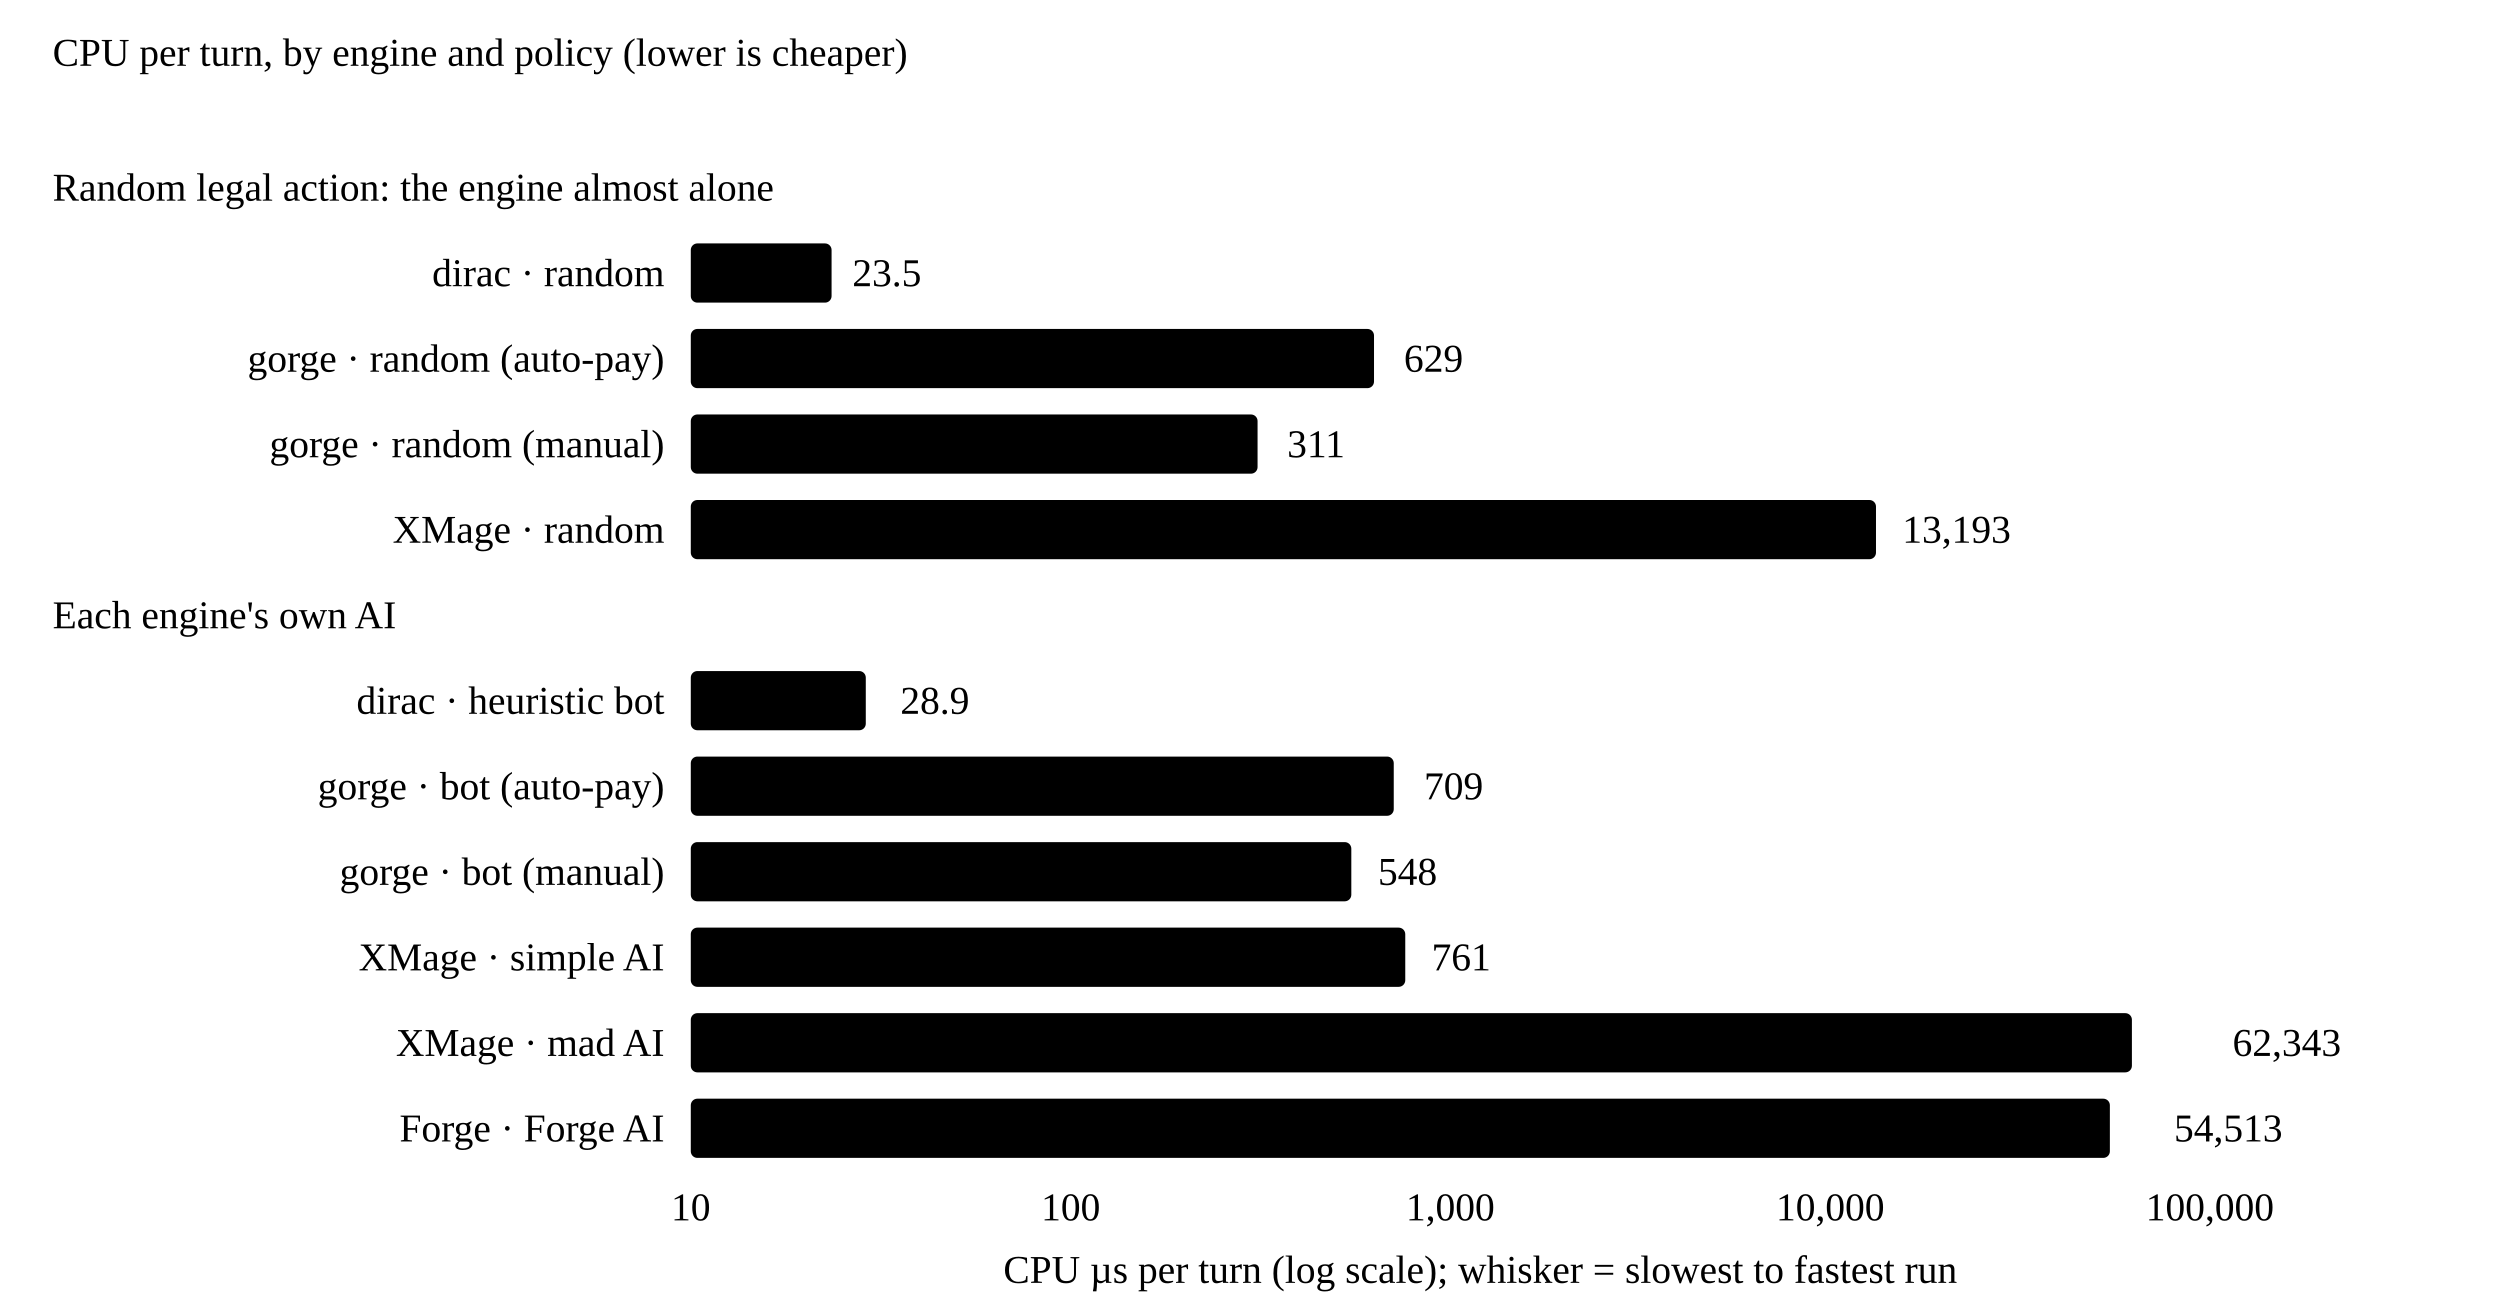
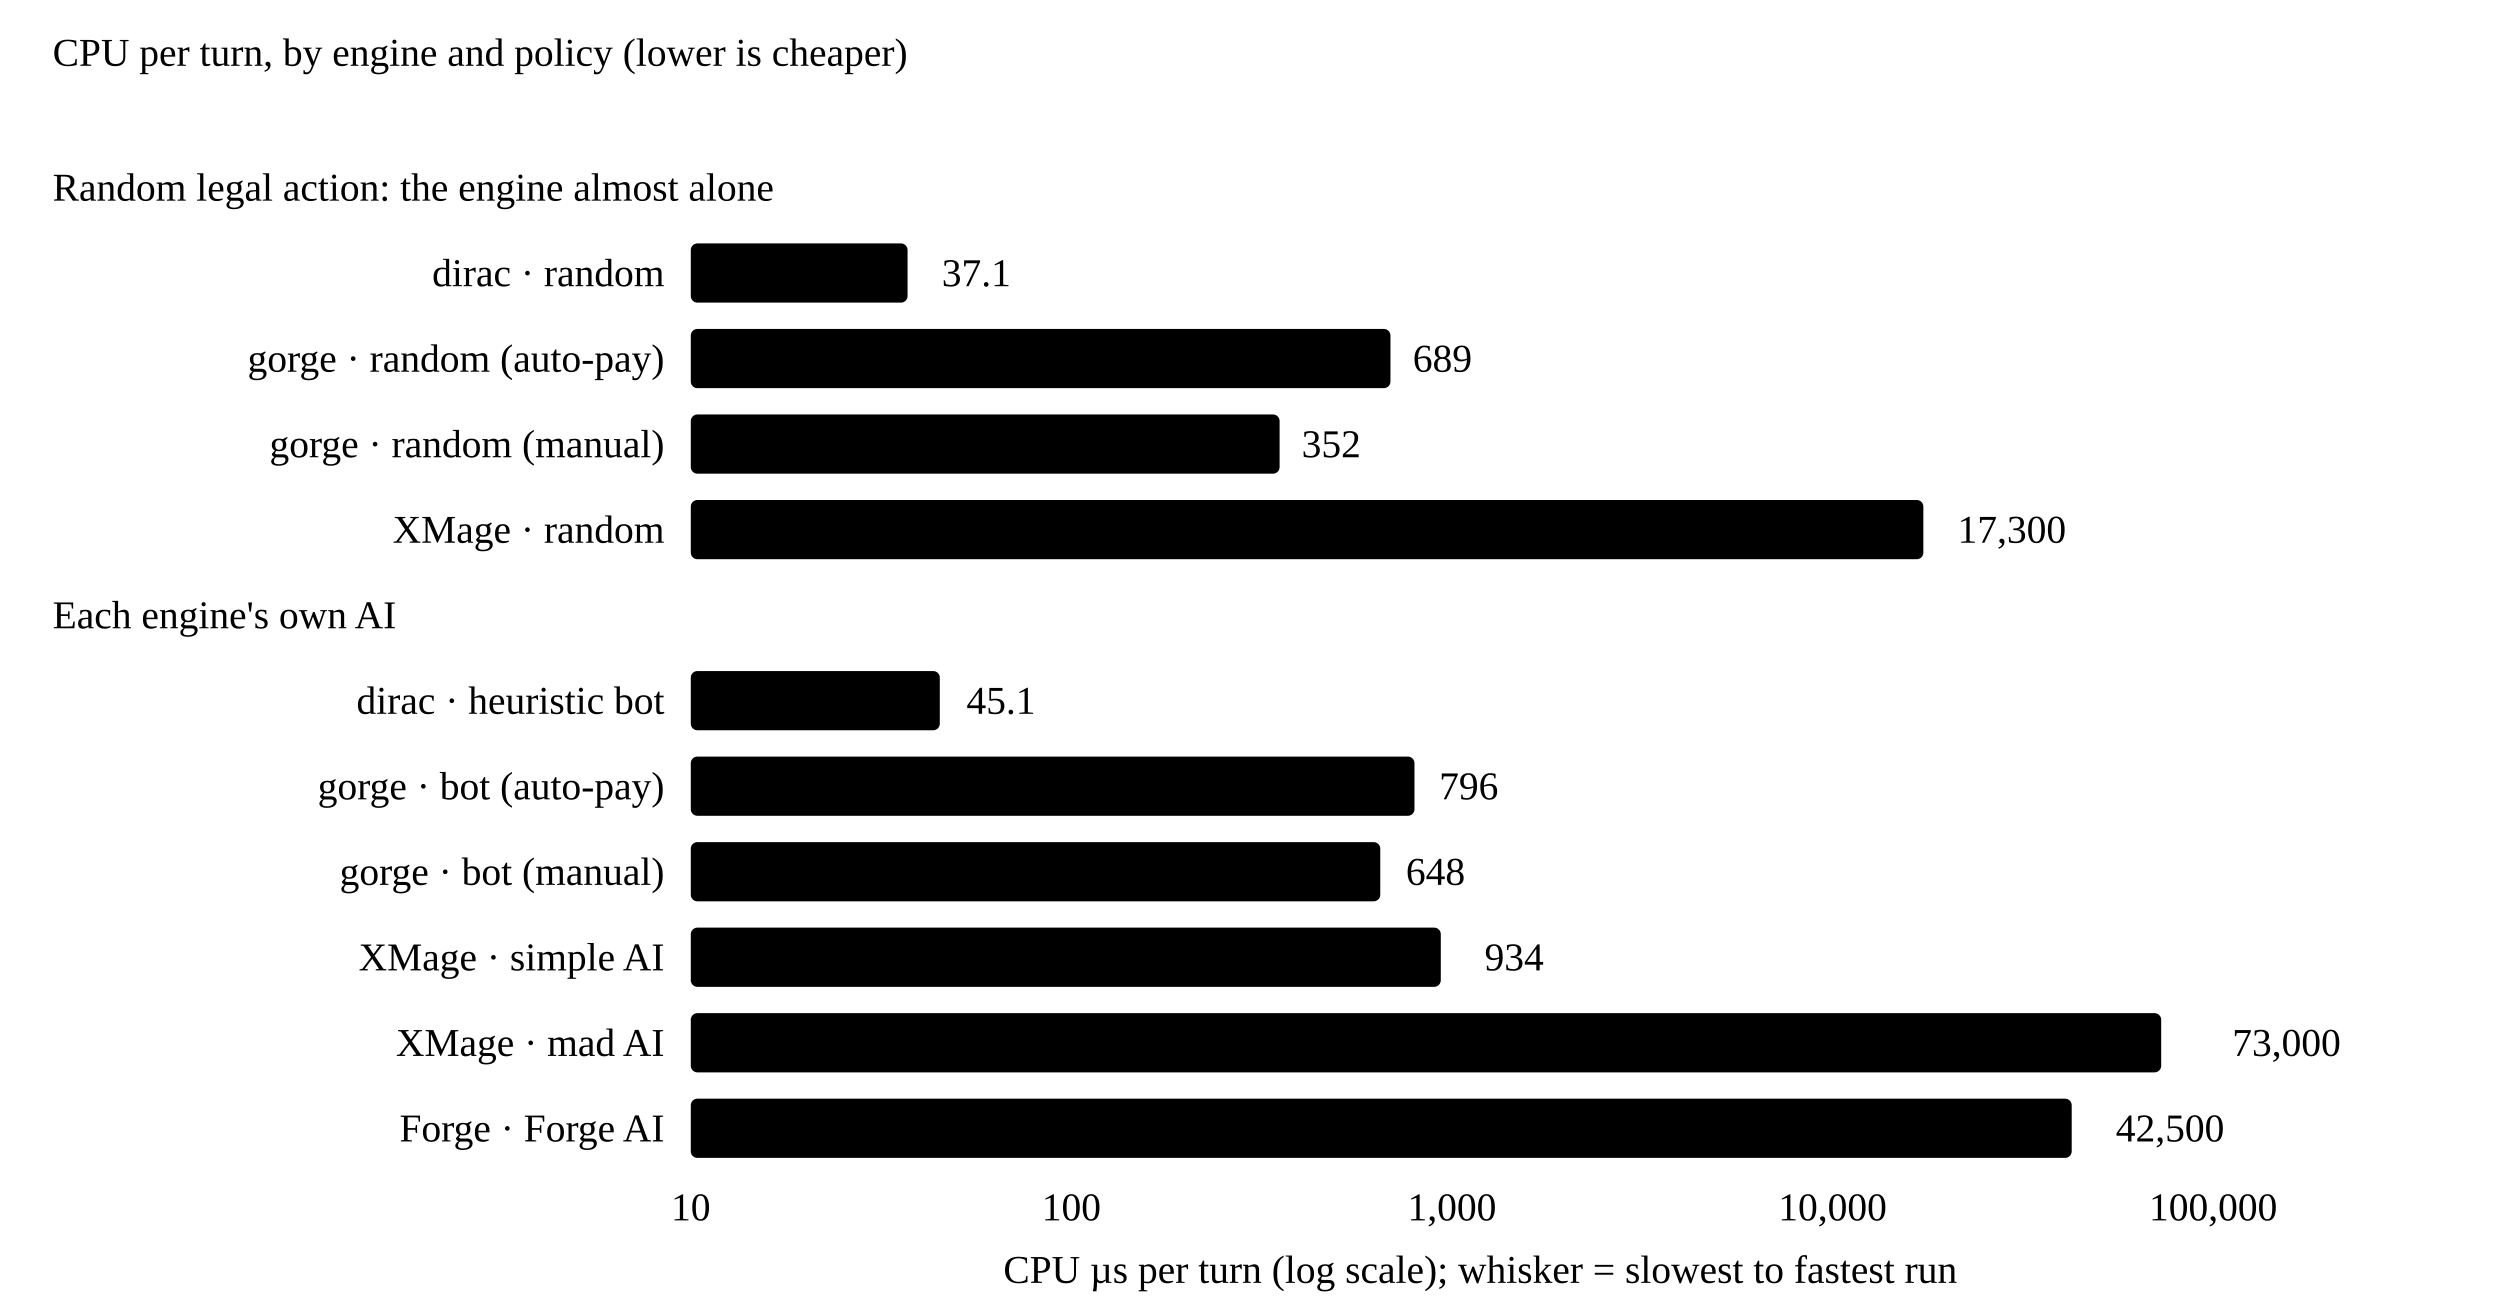
<svg xmlns="http://www.w3.org/2000/svg" class="mzc" viewBox="0 0 760 396" role="img" aria-label="Bar chart, log scale: CPU microseconds per turn for each engine and policy">
  <text x="16.0" y="20.0" class="mz-title" text-anchor="start">CPU per turn, by engine and policy (lower is cheaper)</text>
  <line class="mz-grid" x1="210.0" y1="40" x2="210.0" y2="356" />
  <text x="210.0" y="371.0" class="mz-muted" text-anchor="middle">10</text>
-   <line class="mz-grid" x1="325.5" y1="40" x2="325.5" y2="356" />
-   <text x="325.5" y="371.0" class="mz-muted" text-anchor="middle">100</text>
-   <line class="mz-grid" x1="440.9" y1="40" x2="440.9" y2="356" />
-   <text x="440.9" y="371.0" class="mz-muted" text-anchor="middle">1,000</text>
-   <line class="mz-grid" x1="556.4" y1="40" x2="556.4" y2="356" />
-   <text x="556.4" y="371.0" class="mz-muted" text-anchor="middle">10,000</text>
-   <line class="mz-grid" x1="671.8" y1="40" x2="671.8" y2="356" />
-   <text x="671.8" y="371.0" class="mz-muted" text-anchor="middle">100,000</text>
+   <line class="mz-grid" x1="325.7" y1="40" x2="325.7" y2="356" />
+   <text x="325.7" y="371.0" class="mz-muted" text-anchor="middle">100</text>
+   <line class="mz-grid" x1="441.4" y1="40" x2="441.4" y2="356" />
+   <text x="441.4" y="371.0" class="mz-muted" text-anchor="middle">1,000</text>
+   <line class="mz-grid" x1="557.1" y1="40" x2="557.1" y2="356" />
+   <text x="557.1" y="371.0" class="mz-muted" text-anchor="middle">10,000</text>
+   <line class="mz-grid" x1="672.8" y1="40" x2="672.8" y2="356" />
+   <text x="672.8" y="371.0" class="mz-muted" text-anchor="middle">100,000</text>
  <text x="16.0" y="61.0" class="mz-title" text-anchor="start">Random legal action: the engine almost alone</text>
  <text x="202.0" y="87.0" text-anchor="end">dirac · random</text>
  <g>
-     <rect class="s3" x="210.0" y="74.0" width="42.8" height="18" rx="2" style="stroke:none" />
-     <line class="mz-axis" x1="252.2" y1="83.0" x2="253.1" y2="83.0" style="stroke-width:2" />
-     <line class="mz-axis" x1="253.1" y1="77.0" x2="253.1" y2="89.0" />
+     <rect class="s3" x="210.0" y="74.0" width="65.9" height="18" rx="2" style="stroke:none" />
+     <line class="mz-axis" x1="271.4" y1="83.0" x2="280.3" y2="83.0" style="stroke-width:2" />
+     <line class="mz-axis" x1="280.3" y1="77.0" x2="280.3" y2="89.0" />
  </g>
-   <text x="259.1" y="87.0" text-anchor="start">23.5</text>
+   <text x="286.3" y="87.0" text-anchor="start">37.1</text>
  <text x="202.0" y="113.0" text-anchor="end">gorge · random (auto-pay)</text>
  <g>
-     <rect class="s1" x="210.0" y="100.0" width="207.7" height="18" rx="2" style="stroke:none" />
-     <line class="mz-axis" x1="416.8" y1="109.0" x2="420.8" y2="109.0" style="stroke-width:2" />
-     <line class="mz-axis" x1="420.8" y1="103.0" x2="420.8" y2="115.0" />
+     <rect class="s1" x="210.0" y="100.0" width="212.7" height="18" rx="2" style="stroke:none" />
+     <line class="mz-axis" x1="422.4" y1="109.0" x2="423.5" y2="109.0" style="stroke-width:2" />
+     <line class="mz-axis" x1="423.5" y1="103.0" x2="423.5" y2="115.0" />
  </g>
-   <text x="426.8" y="113.0" text-anchor="start">629</text>
+   <text x="429.5" y="113.0" text-anchor="start">689</text>
  <text x="202.0" y="139.0" text-anchor="end">gorge · random (manual)</text>
  <g>
-     <rect class="s1" x="210.0" y="126.0" width="172.3" height="18" rx="2" style="stroke:none" />
-     <line class="mz-axis" x1="379.9" y1="135.0" x2="385.3" y2="135.0" style="stroke-width:2" />
-     <line class="mz-axis" x1="385.3" y1="129.0" x2="385.3" y2="141.0" />
+     <rect class="s1" x="210.0" y="126.0" width="179.0" height="18" rx="2" style="stroke:none" />
+     <line class="mz-axis" x1="388.1" y1="135.0" x2="389.7" y2="135.0" style="stroke-width:2" />
+     <line class="mz-axis" x1="389.7" y1="129.0" x2="389.7" y2="141.0" />
  </g>
-   <text x="391.3" y="139.0" text-anchor="start">311</text>
+   <text x="395.7" y="139.0" text-anchor="start">352</text>
  <text x="202.0" y="165.0" text-anchor="end">XMage · random</text>
  <g>
-     <rect class="s2" x="210.0" y="152.0" width="360.3" height="18" rx="2" style="stroke:none" />
-     <line class="mz-axis" x1="568.6" y1="161.0" x2="572.3" y2="161.0" style="stroke-width:2" />
-     <line class="mz-axis" x1="572.3" y1="155.0" x2="572.3" y2="167.0" />
+     <rect class="s2" x="210.0" y="152.0" width="374.7" height="18" rx="2" style="stroke:none" />
+     <line class="mz-axis" x1="578.2" y1="161.0" x2="589.1" y2="161.0" style="stroke-width:2" />
+     <line class="mz-axis" x1="589.1" y1="155.0" x2="589.1" y2="167.0" />
  </g>
-   <text x="578.3" y="165.0" text-anchor="start">13,193</text>
+   <text x="595.1" y="165.0" text-anchor="start">17,300</text>
  <text x="16.0" y="191.0" class="mz-title" text-anchor="start">Each engine's own AI</text>
  <text x="202.0" y="217.0" text-anchor="end">dirac · heuristic bot</text>
  <g>
-     <rect class="s3" x="210.0" y="204.0" width="53.2" height="18" rx="2" style="stroke:none" />
-     <line class="mz-axis" x1="258.3" y1="213.0" x2="267.7" y2="213.0" style="stroke-width:2" />
-     <line class="mz-axis" x1="267.7" y1="207.0" x2="267.7" y2="219.0" />
+     <rect class="s3" x="210.0" y="204.0" width="75.7" height="18" rx="2" style="stroke:none" />
+     <line class="mz-axis" x1="283.9" y1="213.0" x2="287.8" y2="213.0" style="stroke-width:2" />
+     <line class="mz-axis" x1="287.8" y1="207.0" x2="287.8" y2="219.0" />
  </g>
-   <text x="273.7" y="217.0" text-anchor="start">28.9</text>
+   <text x="293.8" y="217.0" text-anchor="start">45.1</text>
  <text x="202.0" y="243.0" text-anchor="end">gorge · bot (auto-pay)</text>
  <g>
-     <rect class="s1" x="210.0" y="230.0" width="213.7" height="18" rx="2" style="stroke:none" />
-     <line class="mz-axis" x1="420.8" y1="239.0" x2="426.9" y2="239.0" style="stroke-width:2" />
-     <line class="mz-axis" x1="426.9" y1="233.0" x2="426.9" y2="245.0" />
+     <rect class="s1" x="210.0" y="230.0" width="220.0" height="18" rx="2" style="stroke:none" />
+     <line class="mz-axis" x1="429.0" y1="239.0" x2="431.5" y2="239.0" style="stroke-width:2" />
+     <line class="mz-axis" x1="431.5" y1="233.0" x2="431.5" y2="245.0" />
  </g>
-   <text x="432.9" y="243.0" text-anchor="start">709</text>
+   <text x="437.5" y="243.0" text-anchor="start">796</text>
  <text x="202.0" y="269.0" text-anchor="end">gorge · bot (manual)</text>
  <g>
-     <rect class="s1" x="210.0" y="256.0" width="200.8" height="18" rx="2" style="stroke:none" />
-     <line class="mz-axis" x1="407.0" y1="265.0" x2="412.9" y2="265.0" style="stroke-width:2" />
-     <line class="mz-axis" x1="412.9" y1="259.0" x2="412.9" y2="271.0" />
+     <rect class="s1" x="210.0" y="256.0" width="209.6" height="18" rx="2" style="stroke:none" />
+     <line class="mz-axis" x1="417.6" y1="265.0" x2="421.4" y2="265.0" style="stroke-width:2" />
+     <line class="mz-axis" x1="421.4" y1="259.0" x2="421.4" y2="271.0" />
  </g>
-   <text x="418.9" y="269.0" text-anchor="start">548</text>
+   <text x="427.4" y="269.0" text-anchor="start">648</text>
  <text x="202.0" y="295.0" text-anchor="end">XMage · simple AI</text>
  <g>
-     <rect class="s2" x="210.0" y="282.0" width="217.2" height="18" rx="2" style="stroke:none" />
-     <line class="mz-axis" x1="426.0" y1="291.0" x2="429.2" y2="291.0" style="stroke-width:2" />
-     <line class="mz-axis" x1="429.2" y1="285.0" x2="429.2" y2="297.0" />
+     <rect class="s2" x="210.0" y="282.0" width="228.0" height="18" rx="2" style="stroke:none" />
+     <line class="mz-axis" x1="430.0" y1="291.0" x2="445.3" y2="291.0" style="stroke-width:2" />
+     <line class="mz-axis" x1="445.3" y1="285.0" x2="445.3" y2="297.0" />
  </g>
-   <text x="435.2" y="295.0" text-anchor="start">761</text>
+   <text x="451.3" y="295.0" text-anchor="start">934</text>
  <text x="202.0" y="321.0" text-anchor="end">XMage · mad AI</text>
  <g>
-     <rect class="s2" x="210.0" y="308.0" width="438.1" height="18" rx="2" style="stroke:none" />
-     <line class="mz-axis" x1="636.1" y1="317.0" x2="672.7" y2="317.0" style="stroke-width:2" />
-     <line class="mz-axis" x1="672.7" y1="311.0" x2="672.7" y2="323.0" />
+     <rect class="s2" x="210.0" y="308.0" width="447.0" height="18" rx="2" style="stroke:none" />
+     <line class="mz-axis" x1="650.1" y1="317.0" x2="672.6" y2="317.0" style="stroke-width:2" />
+     <line class="mz-axis" x1="672.6" y1="311.0" x2="672.6" y2="323.0" />
  </g>
-   <text x="678.7" y="321.0" text-anchor="start">62,343</text>
+   <text x="678.6" y="321.0" text-anchor="start">73,000</text>
  <text x="202.0" y="347.0" text-anchor="end">Forge · Forge AI</text>
  <g>
-     <rect class="c4" x="210.0" y="334.0" width="431.4" height="18" rx="2" style="stroke:none" />
-     <line class="mz-axis" x1="632.8" y1="343.0" x2="654.9" y2="343.0" style="stroke-width:2" />
-     <line class="mz-axis" x1="654.9" y1="337.0" x2="654.9" y2="349.0" />
+     <rect class="c4" x="210.0" y="334.0" width="419.8" height="18" rx="2" style="stroke:none" />
+     <line class="mz-axis" x1="623.8" y1="343.0" x2="637.2" y2="343.0" style="stroke-width:2" />
+     <line class="mz-axis" x1="637.2" y1="337.0" x2="637.2" y2="349.0" />
  </g>
-   <text x="660.9" y="347.0" text-anchor="start">54,513</text>
+   <text x="643.2" y="347.0" text-anchor="start">42,500</text>
  <line class="mz-axis" x1="210.0" y1="40" x2="210.0" y2="356" />
  <text x="450.0" y="390.0" class="mz-muted" text-anchor="middle">CPU µs per turn (log scale); whisker = slowest to fastest run</text>
</svg>
